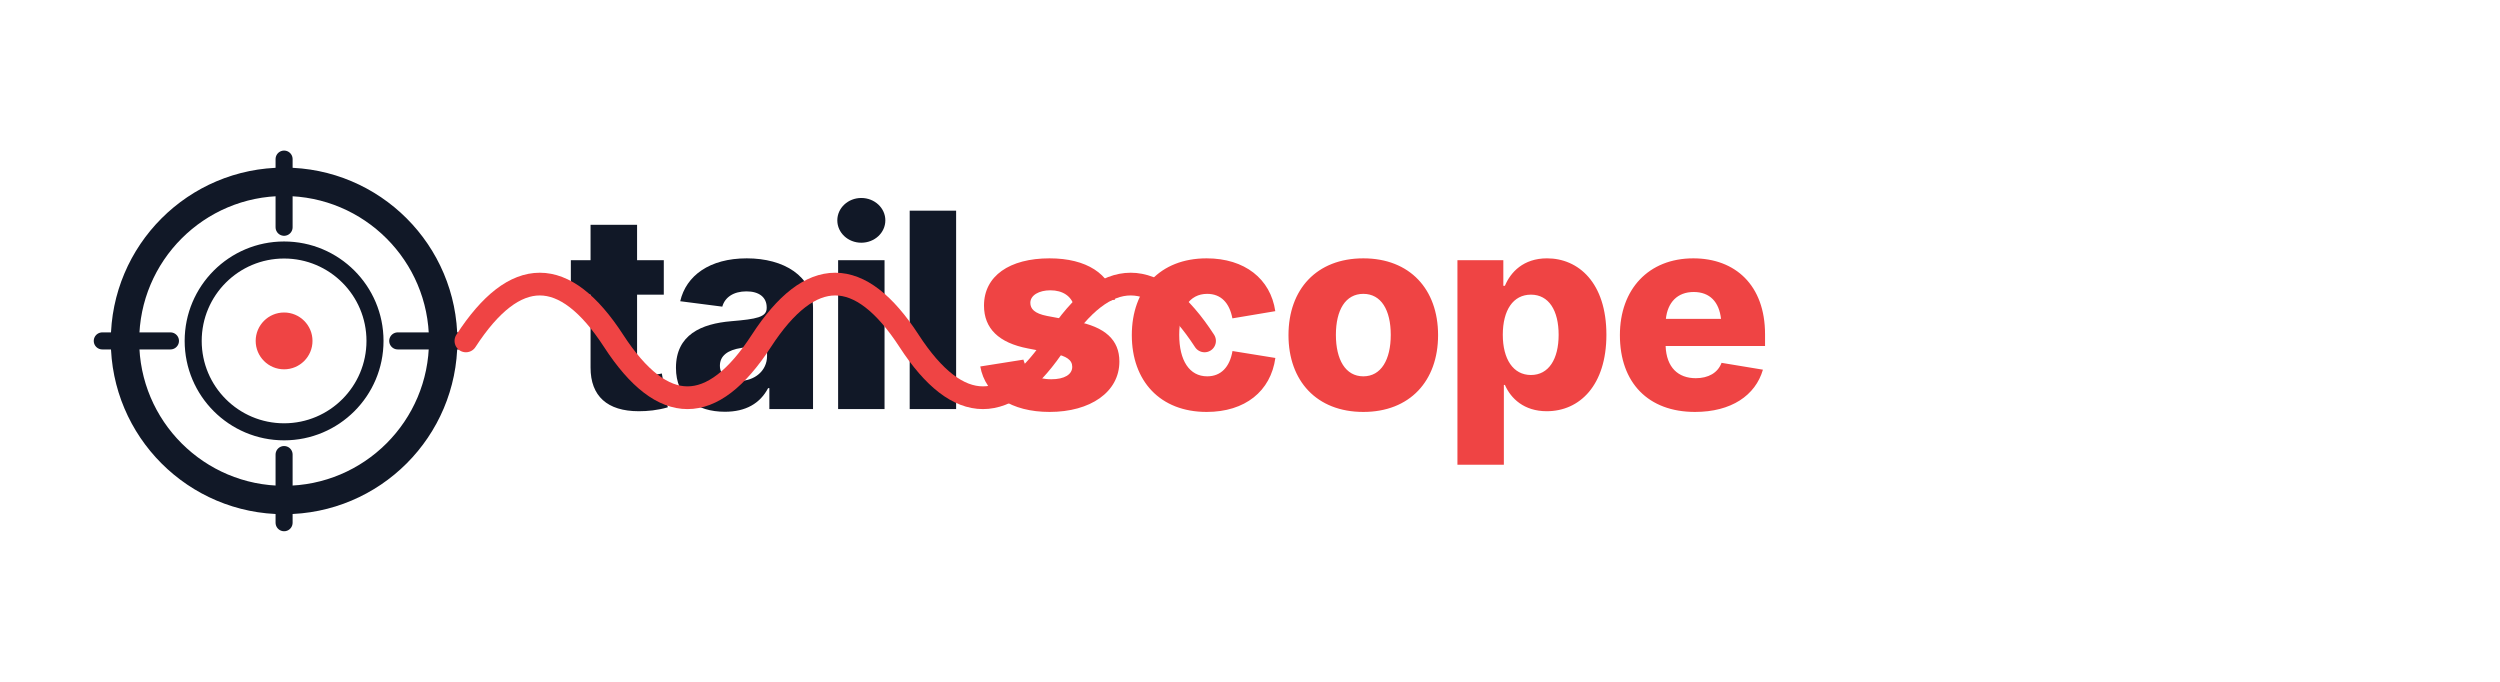
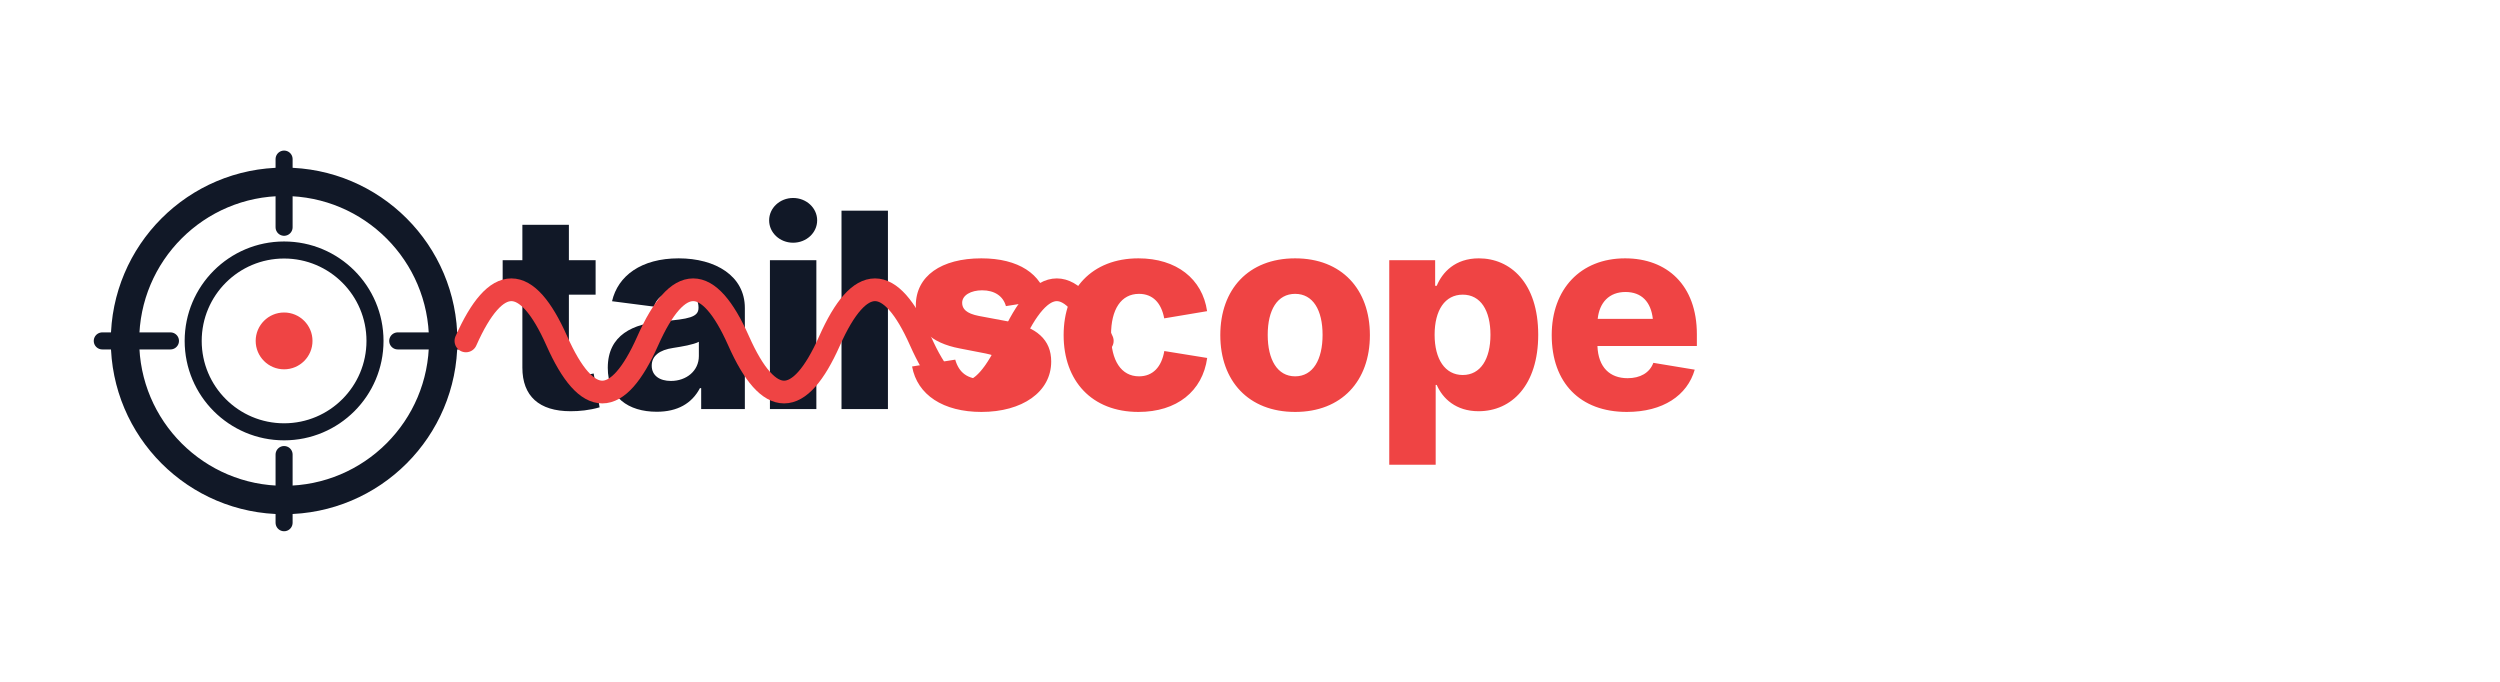
<svg xmlns="http://www.w3.org/2000/svg" viewBox="0 0 440 120" fill="none">
  <circle cx="50" cy="60" r="28" stroke="#111827" stroke-width="5" fill="none" />
  <circle cx="50" cy="60" r="16" stroke="#111827" stroke-width="3" fill="none" />
  <circle cx="50" cy="60" r="5" fill="#EF4444" />
  <line x1="50" y1="28" x2="50" y2="40" stroke="#111827" stroke-width="3" stroke-linecap="round" />
  <line x1="50" y1="80" x2="50" y2="92" stroke="#111827" stroke-width="3" stroke-linecap="round" />
  <line x1="18" y1="60" x2="30" y2="60" stroke="#111827" stroke-width="3" stroke-linecap="round" />
  <line x1="70" y1="60" x2="82" y2="60" stroke="#111827" stroke-width="3" stroke-linecap="round" />
-   <text x="100" y="72" font-family="system-ui, -apple-system, sans-serif" font-size="48" font-weight="800" fill="#111827" letter-spacing="-1">tail<tspan fill="#EF4444">scope</tspan>
+   <text x="88" y="72" font-family="system-ui, -apple-system, sans-serif" font-size="48" font-weight="800" fill="#111827" letter-spacing="-1">tail<tspan fill="#EF4444">scope</tspan>
  </text>
-   <path d="M82 60 Q95 40 108 60 Q121 80 134 60 Q147 40 160 60 Q173 80 186 60 Q199 40 212 60" stroke="#EF4444" stroke-width="4" fill="none" stroke-linecap="round" />
+   <path d="M82 60 Q90 42 98 60 Q106 78 114 60 Q122 42 130 60 Q138 78 146 60 Q154 42 162 60 Q170 78 178 60 Q186 42 194 60" stroke="#EF4444" stroke-width="4" fill="none" stroke-linecap="round" />
</svg>
